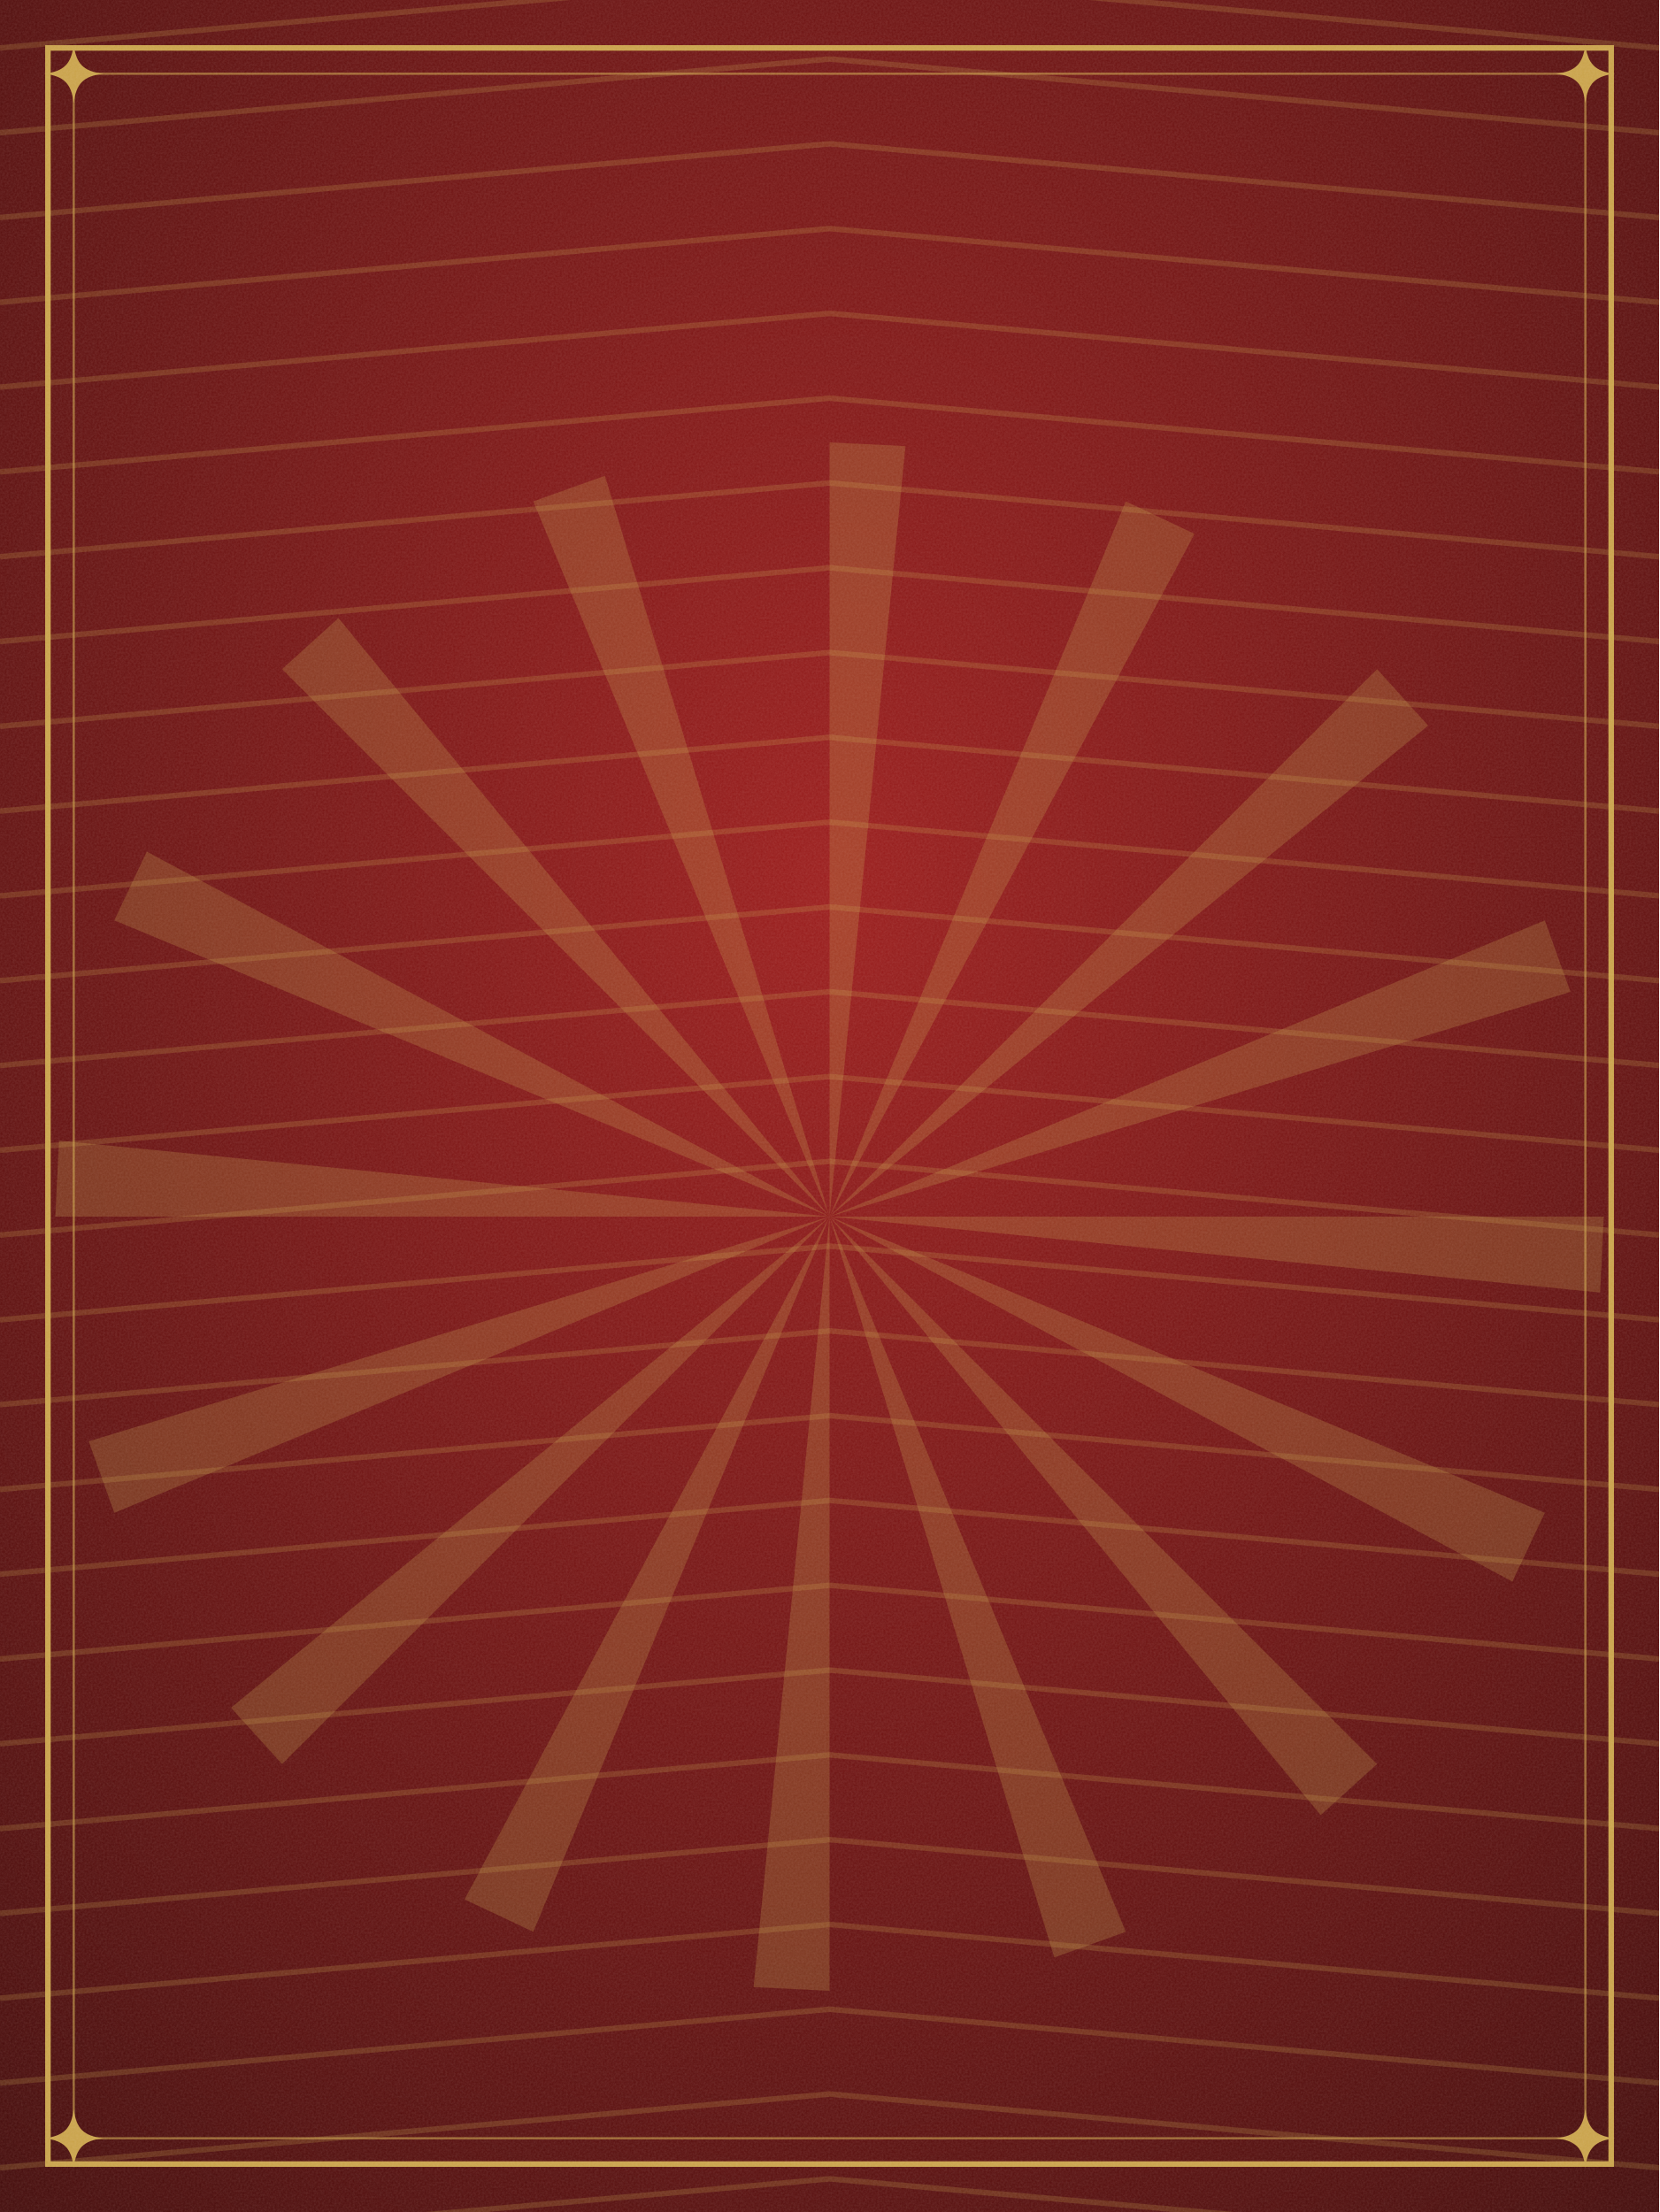
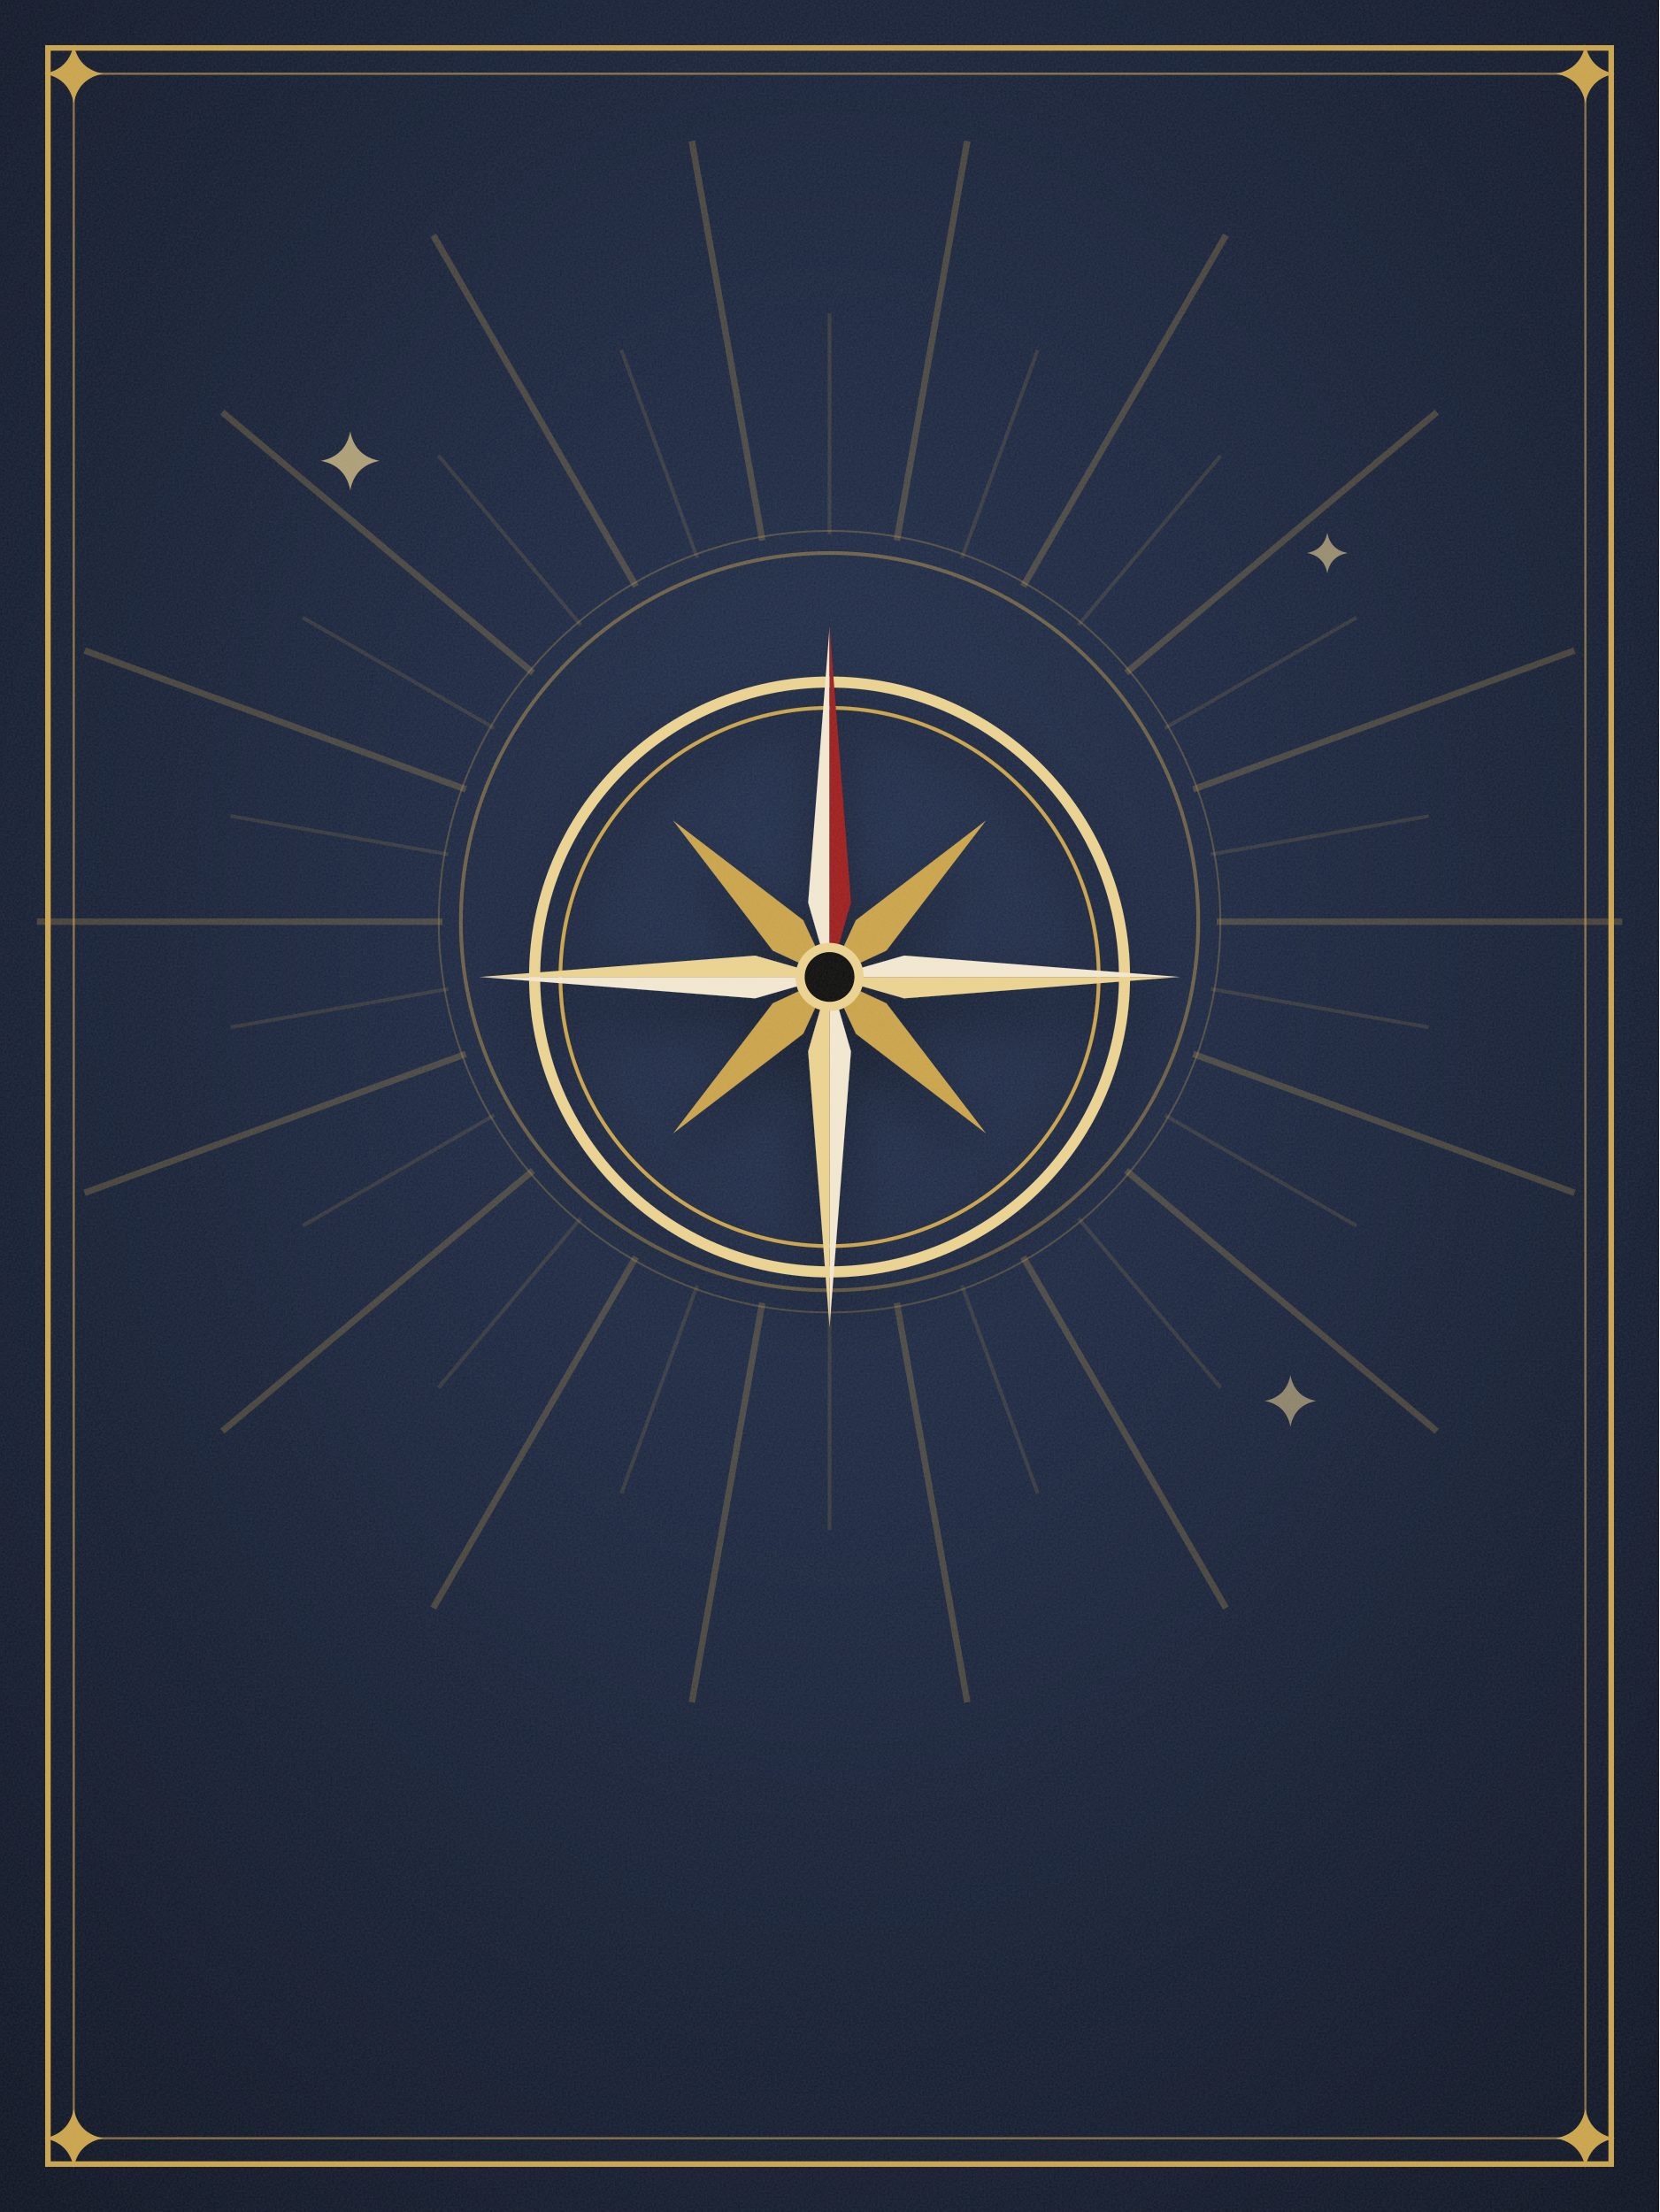
<svg xmlns="http://www.w3.org/2000/svg" viewBox="0 0 900 1200" width="900" height="1200">
  <defs>
-     <radialGradient id="g" cx=".5" cy=".4" r=".85">
-       <stop offset="0" stop-color="#9b1c1c" />
-       <stop offset="1" stop-color="#3a0909" />
+     <radialGradient id="g" cx=".5" cy=".42" r=".8">
+       <stop offset="0" stop-color="#22304f" />
+       <stop offset="1" stop-color="#0b1120" />
    </radialGradient>
+     <filter id="shadow" x="-20%" y="-20%" width="140%" height="140%">
+       <feDropShadow dx="0" dy="14" stdDeviation="14" flood-color="#000" flood-opacity=".45" />
+     </filter>
    <filter id="n">
      <feTurbulence type="fractalNoise" baseFrequency=".9" numOctaves="3" stitchTiles="stitch" />
-       <feColorMatrix values="0 0 0 0 1 0 0 0 0 .9 0 0 0 0 .75 0 0 0 .12 0" />
+       <feColorMatrix values="0 0 0 0 1 0 0 0 0 .9 0 0 0 0 .75 0 0 0 .1 0" />
    </filter>
  </defs>
  <rect width="900" height="1200" fill="url(#g)" />
-   <path d="M0 -20 L450 -60 L900 -20" fill="none" stroke="#c9a24a" stroke-width="3" opacity=".22" />
-   <path d="M0 26 L450 -14 L900 26" fill="none" stroke="#c9a24a" stroke-width="3" opacity=".22" />
-   <path d="M0 72 L450 32 L900 72" fill="none" stroke="#c9a24a" stroke-width="3" opacity=".22" />
-   <path d="M0 118 L450 78 L900 118" fill="none" stroke="#c9a24a" stroke-width="3" opacity=".22" />
-   <path d="M0 164 L450 124 L900 164" fill="none" stroke="#c9a24a" stroke-width="3" opacity=".22" />
-   <path d="M0 210 L450 170 L900 210" fill="none" stroke="#c9a24a" stroke-width="3" opacity=".22" />
-   <path d="M0 256 L450 216 L900 256" fill="none" stroke="#c9a24a" stroke-width="3" opacity=".22" />
-   <path d="M0 302 L450 262 L900 302" fill="none" stroke="#c9a24a" stroke-width="3" opacity=".22" />
-   <path d="M0 348 L450 308 L900 348" fill="none" stroke="#c9a24a" stroke-width="3" opacity=".22" />
-   <path d="M0 394 L450 354 L900 394" fill="none" stroke="#c9a24a" stroke-width="3" opacity=".22" />
-   <path d="M0 440 L450 400 L900 440" fill="none" stroke="#c9a24a" stroke-width="3" opacity=".22" />
-   <path d="M0 486 L450 446 L900 486" fill="none" stroke="#c9a24a" stroke-width="3" opacity=".22" />
-   <path d="M0 532 L450 492 L900 532" fill="none" stroke="#c9a24a" stroke-width="3" opacity=".22" />
-   <path d="M0 578 L450 538 L900 578" fill="none" stroke="#c9a24a" stroke-width="3" opacity=".22" />
-   <path d="M0 624 L450 584 L900 624" fill="none" stroke="#c9a24a" stroke-width="3" opacity=".22" />
-   <path d="M0 670 L450 630 L900 670" fill="none" stroke="#c9a24a" stroke-width="3" opacity=".22" />
-   <path d="M0 716 L450 676 L900 716" fill="none" stroke="#c9a24a" stroke-width="3" opacity=".22" />
-   <path d="M0 762 L450 722 L900 762" fill="none" stroke="#c9a24a" stroke-width="3" opacity=".22" />
-   <path d="M0 808 L450 768 L900 808" fill="none" stroke="#c9a24a" stroke-width="3" opacity=".22" />
-   <path d="M0 854 L450 814 L900 854" fill="none" stroke="#c9a24a" stroke-width="3" opacity=".22" />
-   <path d="M0 900 L450 860 L900 900" fill="none" stroke="#c9a24a" stroke-width="3" opacity=".22" />
-   <path d="M0 946 L450 906 L900 946" fill="none" stroke="#c9a24a" stroke-width="3" opacity=".22" />
-   <path d="M0 992 L450 952 L900 992" fill="none" stroke="#c9a24a" stroke-width="3" opacity=".22" />
-   <path d="M0 1038 L450 998 L900 1038" fill="none" stroke="#c9a24a" stroke-width="3" opacity=".22" />
-   <path d="M0 1084 L450 1044 L900 1084" fill="none" stroke="#c9a24a" stroke-width="3" opacity=".22" />
-   <path d="M0 1130 L450 1090 L900 1130" fill="none" stroke="#c9a24a" stroke-width="3" opacity=".22" />
-   <path d="M0 1176 L450 1136 L900 1176" fill="none" stroke="#c9a24a" stroke-width="3" opacity=".22" />
-   <path d="M0 1222 L450 1182 L900 1222" fill="none" stroke="#c9a24a" stroke-width="3" opacity=".22" />
-   <path d="M0 1268 L450 1228 L900 1268" fill="none" stroke="#c9a24a" stroke-width="3" opacity=".22" />
-   <path d="M450 660 L870.0 660.0 L868.0 701.2 Z" fill="#c9a24a" opacity="0.25" />
-   <path d="M450 660 L838.0 820.7 L820.4 858.0 Z" fill="#c9a24a" opacity="0.25" />
-   <path d="M450 660 L747.0 957.0 L716.4 984.7 Z" fill="#c9a24a" opacity="0.25" />
-   <path d="M450 660 L610.7 1048.0 L571.9 1061.9 Z" fill="#c9a24a" opacity="0.25" />
-   <path d="M450 660 L450.0 1080.0 L408.8 1078.0 Z" fill="#c9a24a" opacity="0.25" />
-   <path d="M450 660 L289.3 1048.0 L252.0 1030.4 Z" fill="#c9a24a" opacity="0.25" />
-   <path d="M450 660 L153.0 957.0 L125.3 926.4 Z" fill="#c9a24a" opacity="0.25" />
-   <path d="M450 660 L62.0 820.7 L48.1 781.9 Z" fill="#c9a24a" opacity="0.25" />
-   <path d="M450 660 L30.0 660.0 L32.0 618.8 Z" fill="#c9a24a" opacity="0.25" />
-   <path d="M450 660 L62.0 499.3 L79.6 462.0 Z" fill="#c9a24a" opacity="0.25" />
-   <path d="M450 660 L153.0 363.0 L183.6 335.3 Z" fill="#c9a24a" opacity="0.25" />
-   <path d="M450 660 L289.3 272.0 L328.1 258.1 Z" fill="#c9a24a" opacity="0.25" />
-   <path d="M450 660 L450.0 240.0 L491.2 242.0 Z" fill="#c9a24a" opacity="0.25" />
-   <path d="M450 660 L610.7 272.0 L648.0 289.6 Z" fill="#c9a24a" opacity="0.25" />
-   <path d="M450 660 L747.0 363.0 L774.7 393.6 Z" fill="#c9a24a" opacity="0.25" />
-   <path d="M450 660 L838.0 499.3 L851.9 538.1 Z" fill="#c9a24a" opacity="0.25" />
+   <line x1="660.0" y1="500.0" x2="880.0" y2="500.0" stroke="#c9a24a" stroke-width="3.5" opacity="0.26" />
+   <line x1="656.8" y1="536.5" x2="775.0" y2="557.3" stroke="#c9a24a" stroke-width="2" opacity="0.16" />
+   <line x1="647.3" y1="571.8" x2="854.1" y2="647.1" stroke="#c9a24a" stroke-width="3.5" opacity="0.26" />
+   <line x1="631.9" y1="605.0" x2="735.8" y2="665.0" stroke="#c9a24a" stroke-width="2" opacity="0.16" />
+   <line x1="610.9" y1="635.0" x2="779.4" y2="776.4" stroke="#c9a24a" stroke-width="3.5" opacity="0.26" />
+   <line x1="585.0" y1="660.9" x2="662.1" y2="752.8" stroke="#c9a24a" stroke-width="2" opacity="0.16" />
+   <line x1="555.0" y1="681.9" x2="665.0" y2="872.4" stroke="#c9a24a" stroke-width="3.5" opacity="0.26" />
+   <line x1="521.8" y1="697.3" x2="562.9" y2="810.1" stroke="#c9a24a" stroke-width="2" opacity="0.16" />
+   <line x1="486.5" y1="706.8" x2="524.7" y2="923.5" stroke="#c9a24a" stroke-width="3.5" opacity="0.26" />
+   <line x1="450.0" y1="710.0" x2="450.0" y2="830.0" stroke="#c9a24a" stroke-width="2" opacity="0.16" />
+   <line x1="413.5" y1="706.8" x2="375.3" y2="923.5" stroke="#c9a24a" stroke-width="3.5" opacity="0.26" />
+   <line x1="378.2" y1="697.3" x2="337.1" y2="810.1" stroke="#c9a24a" stroke-width="2" opacity="0.16" />
+   <line x1="345.0" y1="681.9" x2="235.0" y2="872.4" stroke="#c9a24a" stroke-width="3.5" opacity="0.26" />
+   <line x1="315.0" y1="660.9" x2="237.9" y2="752.8" stroke="#c9a24a" stroke-width="2" opacity="0.16" />
+   <line x1="289.1" y1="635.0" x2="120.6" y2="776.4" stroke="#c9a24a" stroke-width="3.5" opacity="0.26" />
+   <line x1="268.1" y1="605.0" x2="164.2" y2="665.0" stroke="#c9a24a" stroke-width="2" opacity="0.16" />
+   <line x1="252.7" y1="571.8" x2="45.9" y2="647.1" stroke="#c9a24a" stroke-width="3.5" opacity="0.26" />
+   <line x1="243.2" y1="536.5" x2="125.0" y2="557.3" stroke="#c9a24a" stroke-width="2" opacity="0.16" />
+   <line x1="240.0" y1="500.0" x2="20.0" y2="500.0" stroke="#c9a24a" stroke-width="3.5" opacity="0.26" />
+   <line x1="243.2" y1="463.5" x2="125.0" y2="442.7" stroke="#c9a24a" stroke-width="2" opacity="0.16" />
+   <line x1="252.7" y1="428.2" x2="45.9" y2="352.9" stroke="#c9a24a" stroke-width="3.5" opacity="0.26" />
+   <line x1="268.1" y1="395.0" x2="164.2" y2="335.0" stroke="#c9a24a" stroke-width="2" opacity="0.16" />
+   <line x1="289.1" y1="365.0" x2="120.6" y2="223.6" stroke="#c9a24a" stroke-width="3.5" opacity="0.26" />
+   <line x1="315.0" y1="339.1" x2="237.9" y2="247.2" stroke="#c9a24a" stroke-width="2" opacity="0.16" />
+   <line x1="345.0" y1="318.1" x2="235.0" y2="127.6" stroke="#c9a24a" stroke-width="3.5" opacity="0.26" />
+   <line x1="378.2" y1="302.7" x2="337.1" y2="189.9" stroke="#c9a24a" stroke-width="2" opacity="0.16" />
+   <line x1="413.5" y1="293.2" x2="375.3" y2="76.5" stroke="#c9a24a" stroke-width="3.5" opacity="0.26" />
+   <line x1="450.0" y1="290.0" x2="450.0" y2="170.0" stroke="#c9a24a" stroke-width="2" opacity="0.16" />
+   <line x1="486.5" y1="293.2" x2="524.7" y2="76.5" stroke="#c9a24a" stroke-width="3.5" opacity="0.26" />
+   <line x1="521.8" y1="302.7" x2="562.9" y2="189.9" stroke="#c9a24a" stroke-width="2" opacity="0.16" />
+   <line x1="555.0" y1="318.1" x2="665.0" y2="127.6" stroke="#c9a24a" stroke-width="3.5" opacity="0.26" />
+   <line x1="585.0" y1="339.1" x2="662.1" y2="247.2" stroke="#c9a24a" stroke-width="2" opacity="0.16" />
+   <line x1="610.9" y1="365.0" x2="779.4" y2="223.6" stroke="#c9a24a" stroke-width="3.5" opacity="0.26" />
+   <line x1="631.9" y1="395.0" x2="735.8" y2="335.0" stroke="#c9a24a" stroke-width="2" opacity="0.16" />
+   <line x1="647.3" y1="428.2" x2="854.1" y2="352.9" stroke="#c9a24a" stroke-width="3.5" opacity="0.26" />
+   <line x1="656.8" y1="463.5" x2="775.0" y2="442.7" stroke="#c9a24a" stroke-width="2" opacity="0.16" />
+   <circle cx="450" cy="500" r="200" fill="none" stroke="#c9a24a" stroke-width="2" opacity=".45" />
+   <circle cx="450" cy="500" r="212" fill="none" stroke="#c9a24a" stroke-width="1" opacity=".3" />
+   <g filter="url(#shadow)">
+     <circle cx="450" cy="530" r="160" fill="none" stroke="#e9d18f" stroke-width="6" />
+     <circle cx="450" cy="530" r="146" fill="none" stroke="#c9a24a" stroke-width="2" />
+     <path d="M450 530L480.8 544.3L534.9 614.9L464.3 560.8Z" fill="#c9a24a" />
+     <path d="M450 530L435.7 560.8L365.1 614.9L419.2 544.3Z" fill="#c9a24a" />
+     <path d="M450 530L419.2 515.7L365.1 445.1L435.7 499.2Z" fill="#c9a24a" />
+     <path d="M450 530L464.3 499.2L534.9 445.1L480.8 515.7Z" fill="#c9a24a" />
+     <path d="M450 530L438.4 489.6L450.0 340.0Z" fill="#f1e6cf" />
+     <path d="M450 530L461.6 489.6L450.0 340.0Z" fill="#9b1c1c" />
+     <path d="M450 530L490.4 518.4L640.0 530.0Z" fill="#f1e6cf" />
+     <path d="M450 530L490.4 541.6L640.0 530.0Z" fill="#e9d18f" />
+     <path d="M450 530L461.6 570.4L450.0 720.0Z" fill="#f1e6cf" />
+     <path d="M450 530L438.4 570.4L450.0 720.0Z" fill="#e9d18f" />
+     <path d="M450 530L409.6 541.6L260.0 530.0Z" fill="#f1e6cf" />
+     <path d="M450 530L409.6 518.4L260.0 530.0Z" fill="#e9d18f" />
+     <circle cx="450" cy="530" r="16" fill="#0d0a09" stroke="#e9d18f" stroke-width="5" />
+   </g>
+   <path d="M190 234Q192.56 247.44 206 250Q192.56 252.56 190 266Q187.44 252.56 174 250Q187.44 247.44 190 234Z" fill="#e9d18f" opacity="0.7" />
+   <path d="M720 289Q721.76 298.24 731 300Q721.76 301.76 720 311Q718.24 301.76 709 300Q718.24 298.24 720 289Z" fill="#e9d18f" opacity="0.6" />
+   <path d="M700 746Q702.24 757.76 714 760Q702.24 762.24 700 774Q697.76 762.24 686 760Q697.76 757.76 700 746Z" fill="#e9d18f" opacity="0.55" />
  <rect x="26" y="26" width="848" height="1148" fill="none" stroke="#c9a24a" stroke-width="3" />
  <rect x="40" y="40" width="820" height="1120" fill="none" stroke="#c9a24a" stroke-width="1.2" opacity=".6" />
-   <path d="M40 24 C41.28 34.72 45.28 38.72 56 40 C45.28 41.28 41.28 45.28 40 56 C38.72 45.28 34.72 41.28 24 40 C34.72 38.72 38.72 34.72 40 24 Z" fill="#c9a24a" opacity="1" />
-   <path d="M860 24 C861.28 34.72 865.28 38.72 876 40 C865.28 41.28 861.28 45.28 860 56 C858.72 45.28 854.72 41.28 844 40 C854.72 38.72 858.72 34.72 860 24 Z" fill="#c9a24a" opacity="1" />
-   <path d="M40 1144 C41.28 1154.72 45.28 1158.72 56 1160 C45.28 1161.28 41.28 1165.28 40 1176 C38.72 1165.28 34.72 1161.28 24 1160 C34.72 1158.72 38.72 1154.72 40 1144 Z" fill="#c9a24a" opacity="1" />
-   <path d="M860 1144 C861.28 1154.72 865.28 1158.72 876 1160 C865.28 1161.28 861.28 1165.28 860 1176 C858.72 1165.28 854.72 1161.28 844 1160 C854.72 1158.72 858.72 1154.72 860 1144 Z" fill="#c9a24a" opacity="1" />
+   <path d="M40 24Q42.56 37.44 56 40Q42.56 42.56 40 56Q37.44 42.56 24 40Q37.44 37.44 40 24Z" fill="#c9a24a" opacity="1" />
+   <path d="M860 24Q862.56 37.44 876 40Q862.56 42.56 860 56Q857.44 42.56 844 40Q857.44 37.44 860 24Z" fill="#c9a24a" opacity="1" />
+   <path d="M40 1144Q42.56 1157.44 56 1160Q42.56 1162.56 40 1176Q37.44 1162.56 24 1160Q37.44 1157.44 40 1144Z" fill="#c9a24a" opacity="1" />
+   <path d="M860 1144Q862.56 1157.44 876 1160Q862.56 1162.56 860 1176Q857.44 1162.56 844 1160Q857.44 1157.44 860 1144Z" fill="#c9a24a" opacity="1" />
  <rect width="900" height="1200" filter="url(#n)" />
</svg>
